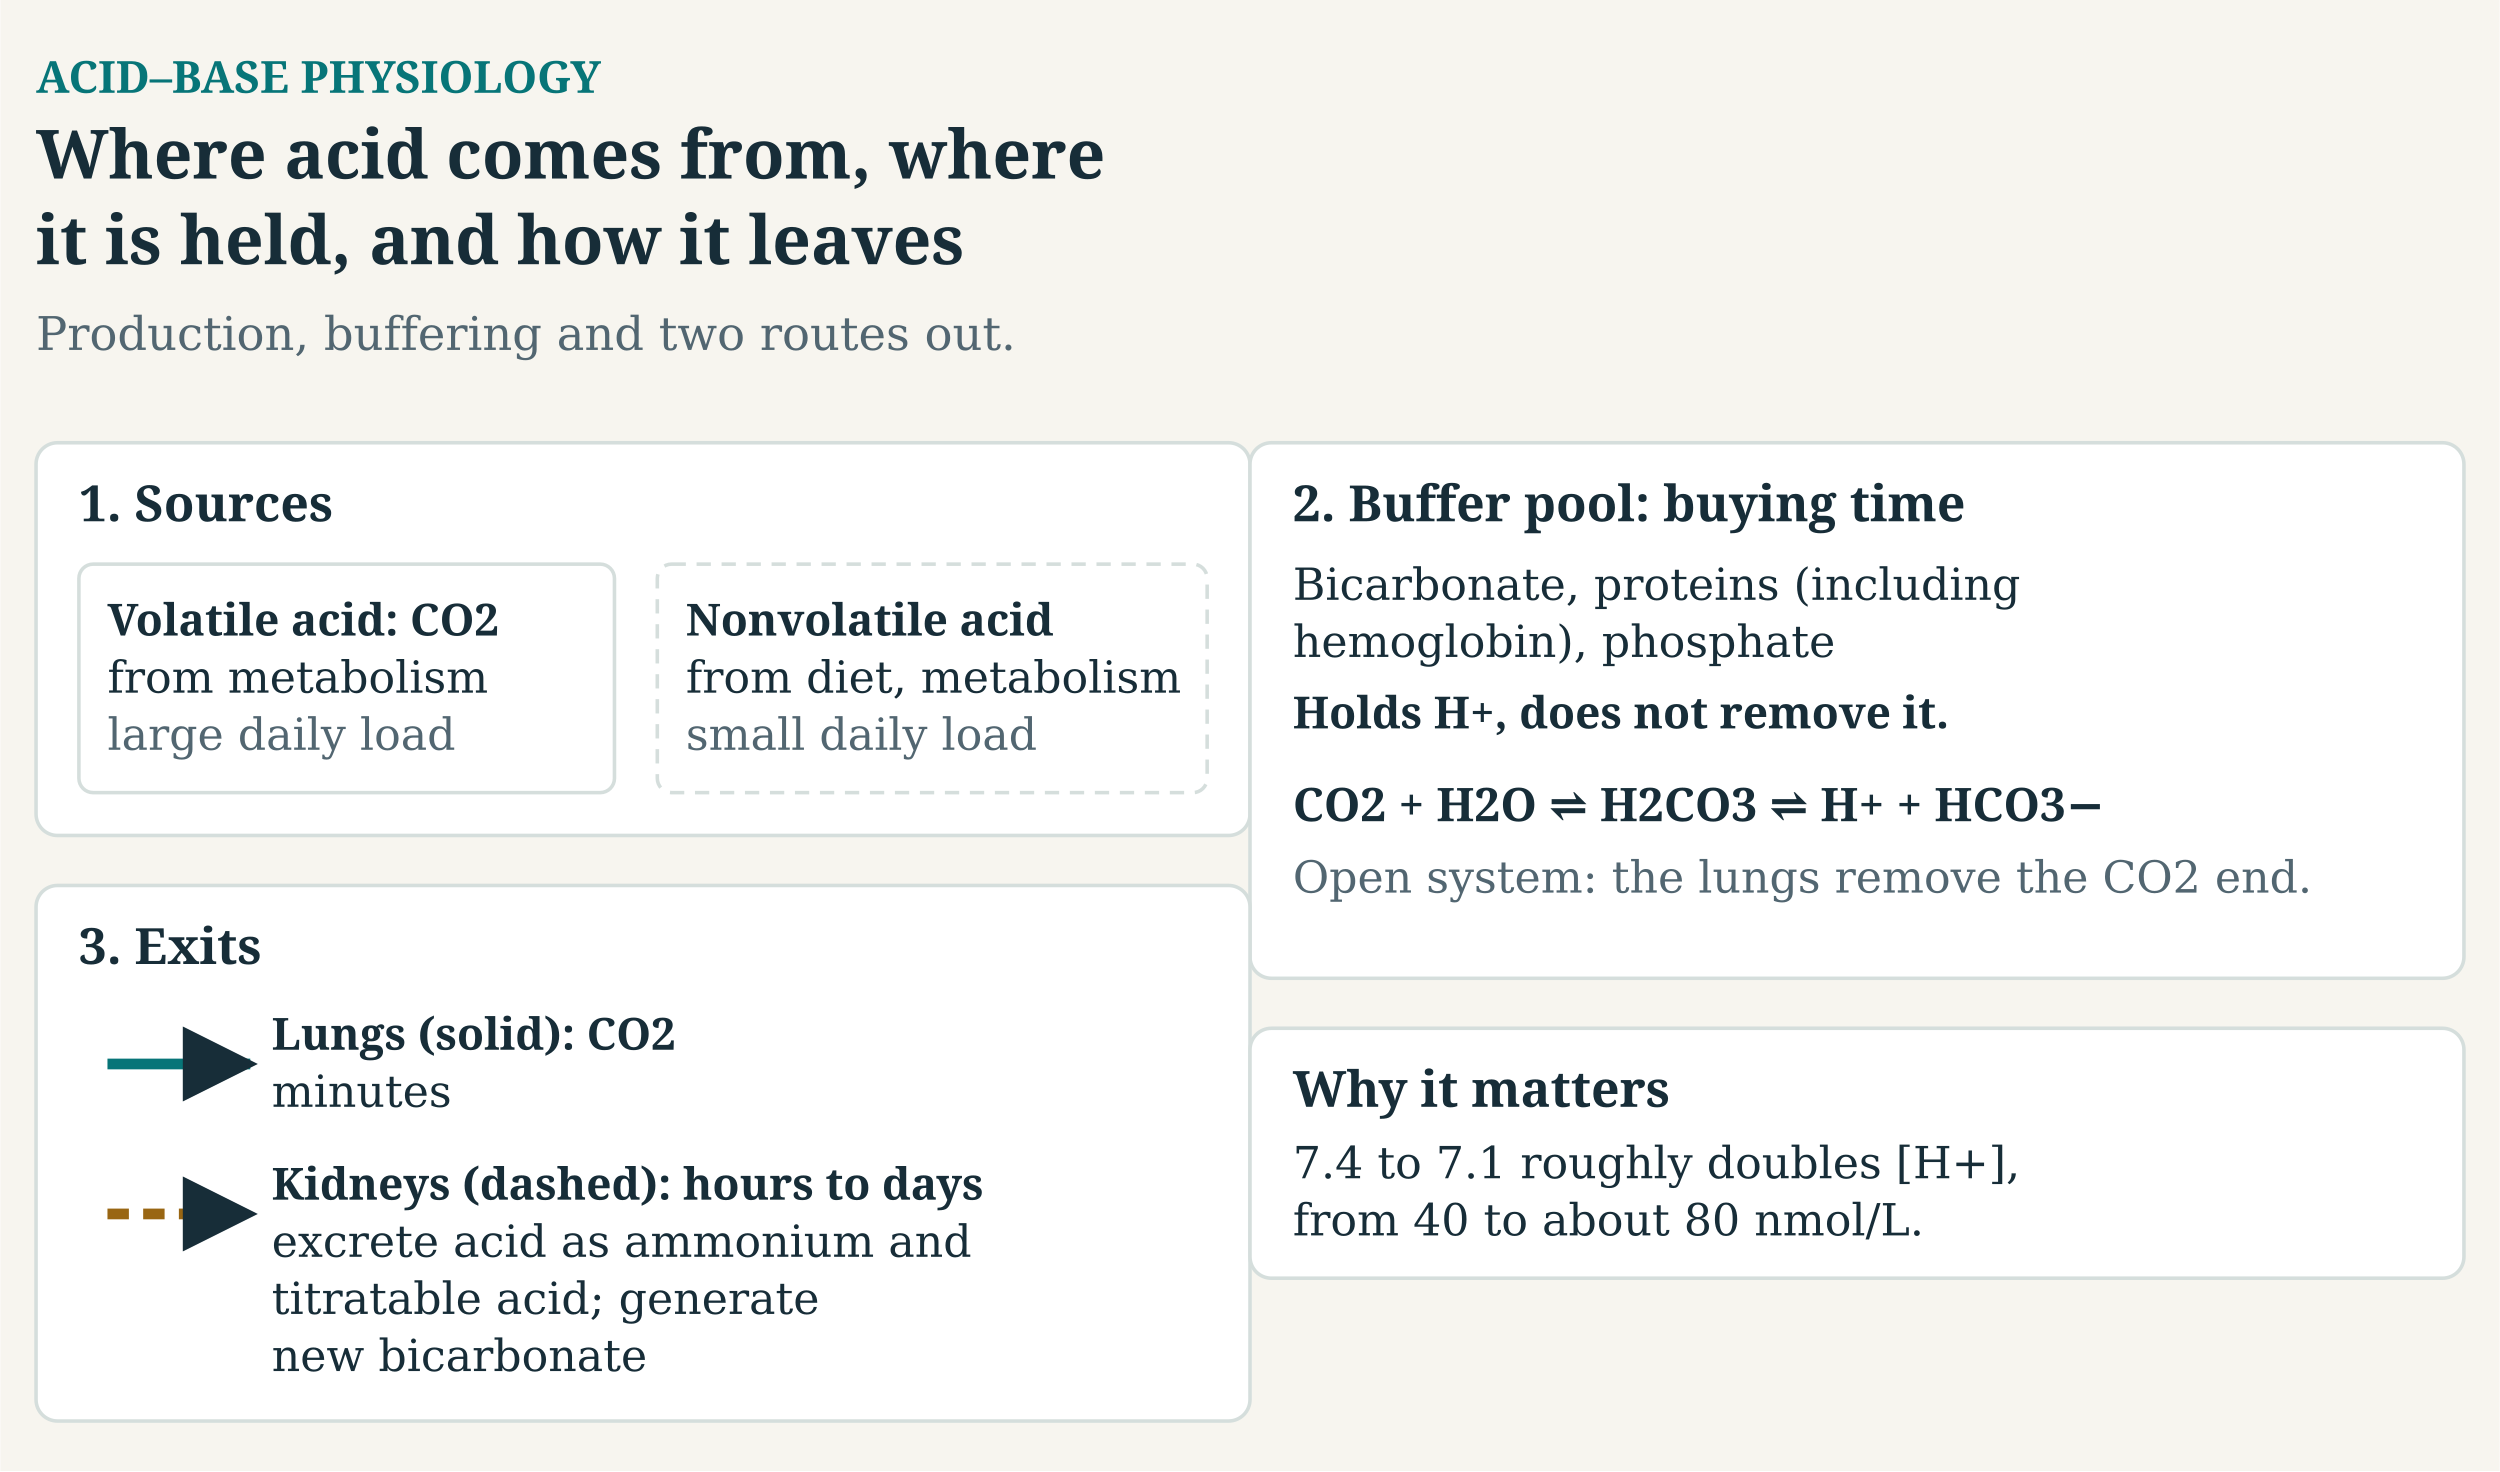
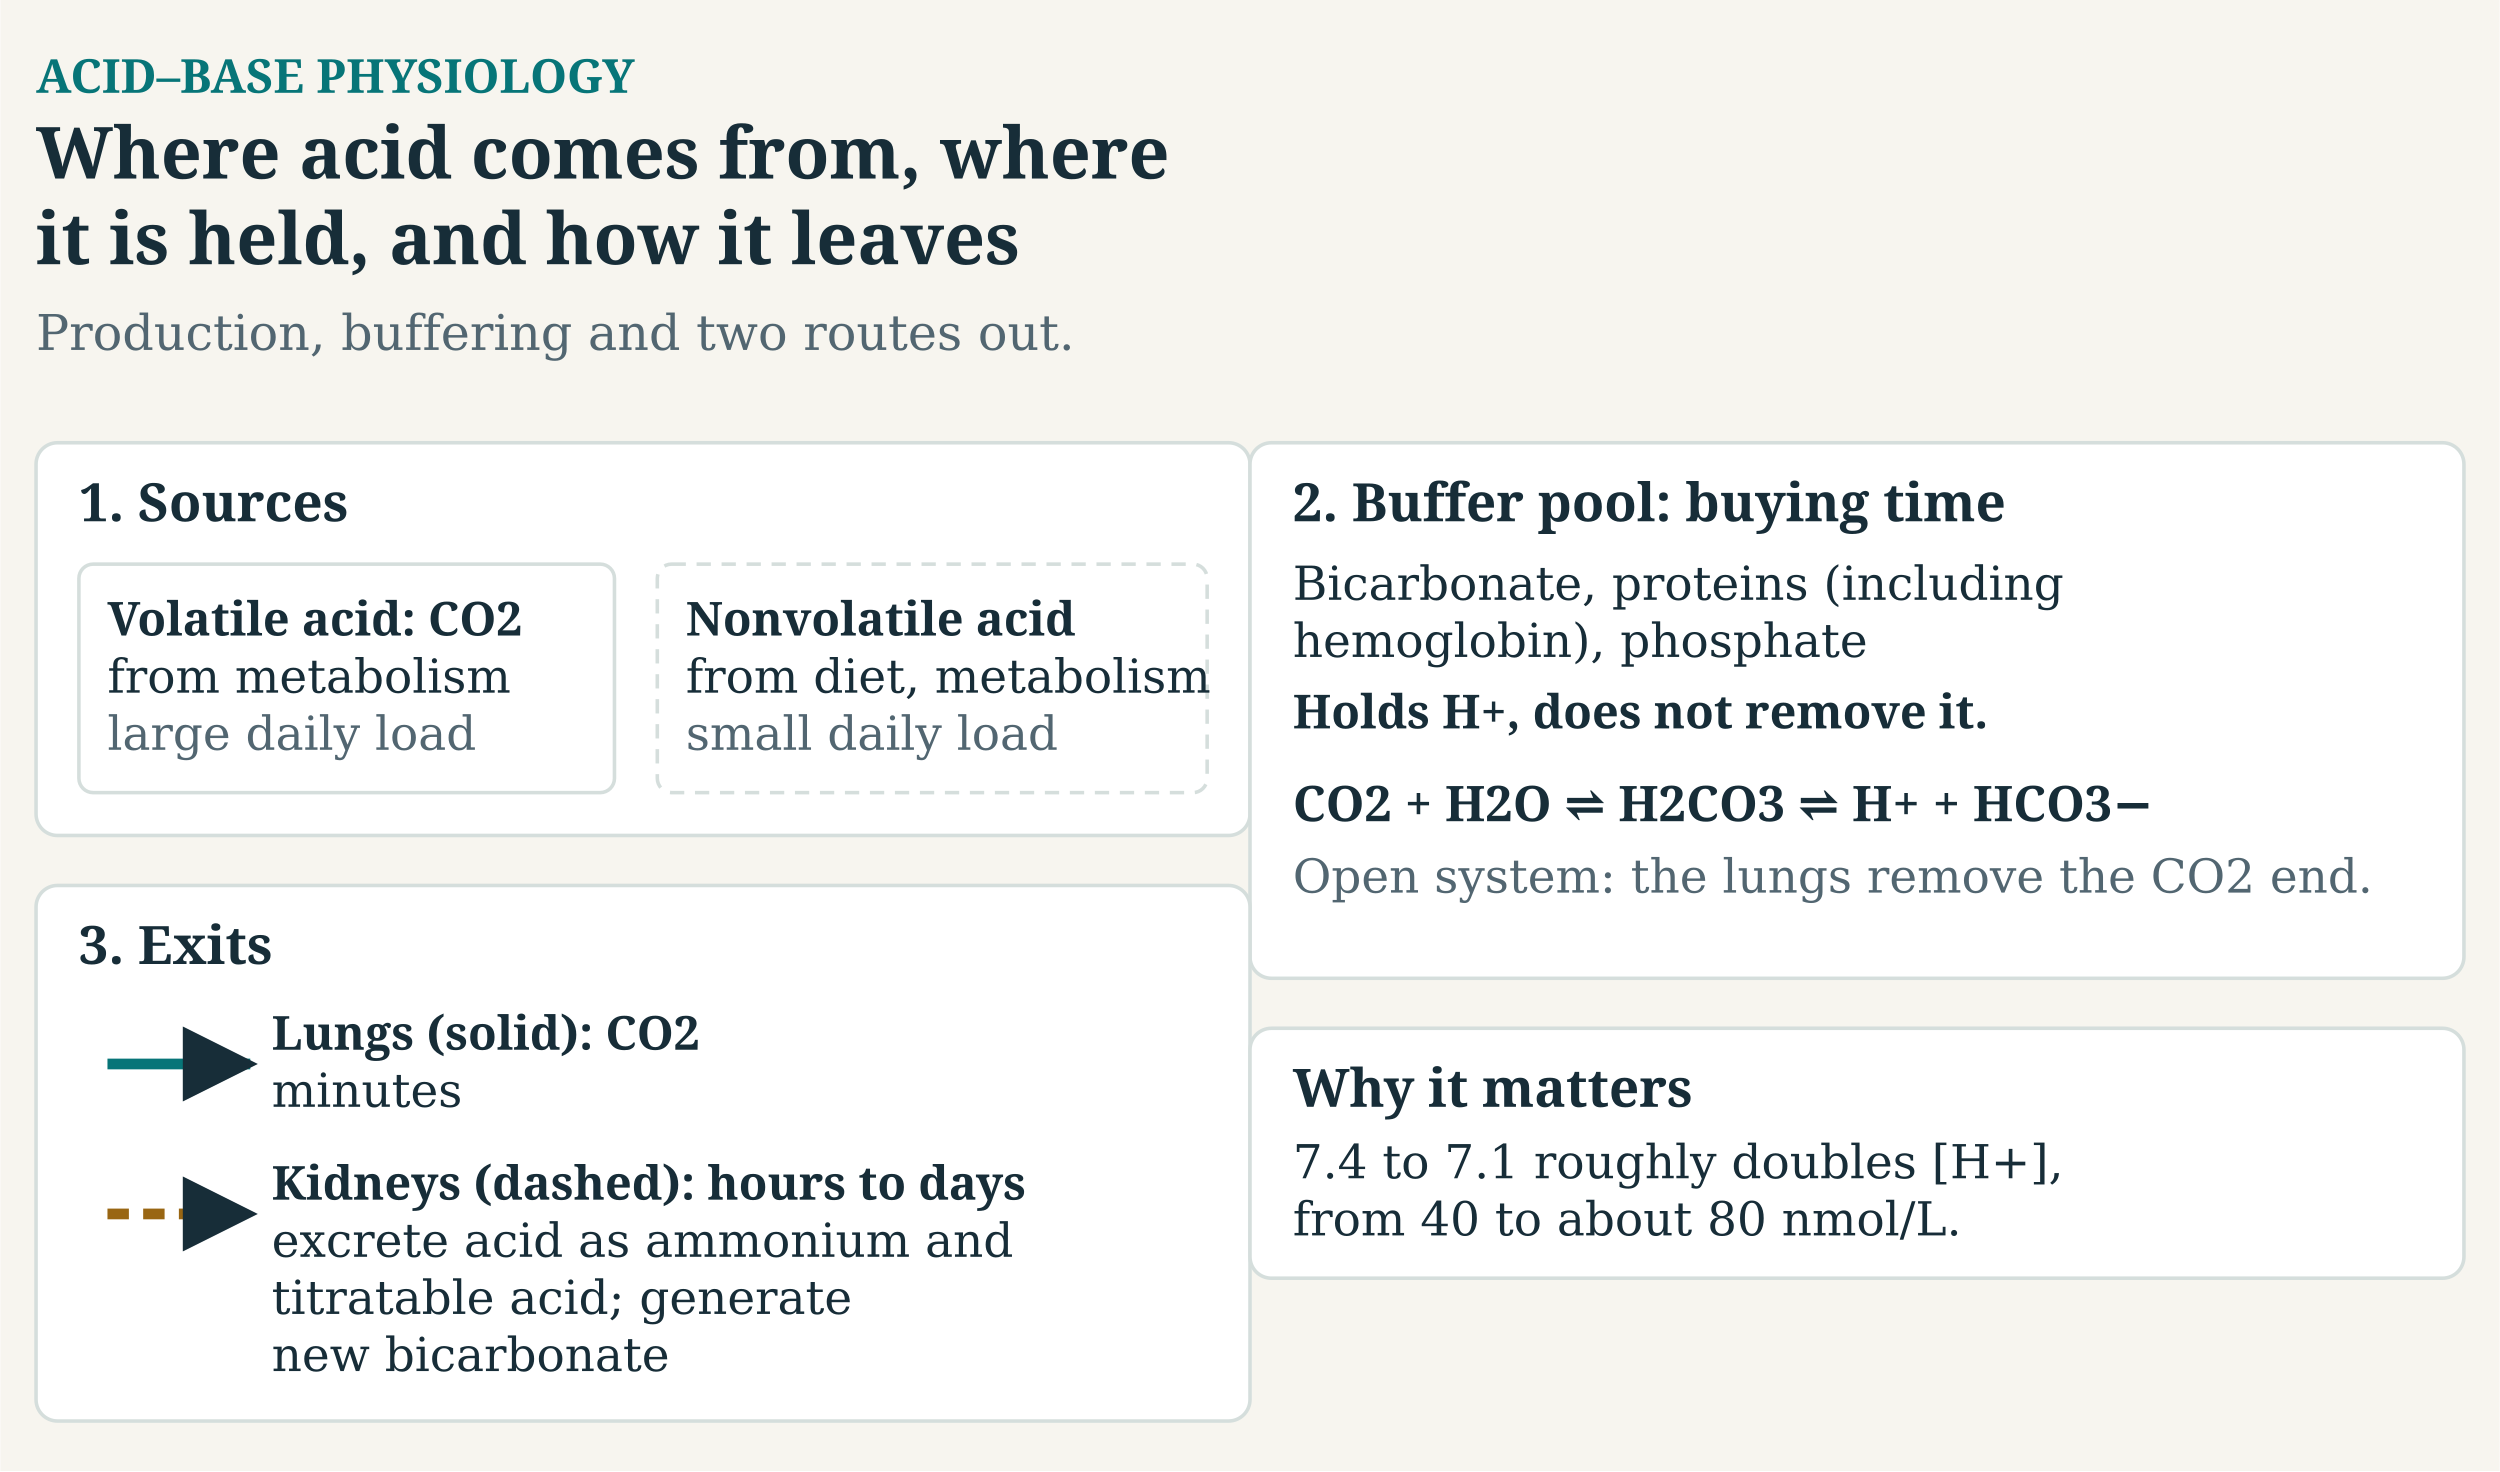
<svg xmlns="http://www.w3.org/2000/svg" class="diagram-print" viewBox="0 0 700 412" width="6.9in" height="4.06in" role="img" aria-labelledby="fig-r8-01-two-routes-print-title" aria-describedby="fig-r8-01-two-routes-print-desc">
  <style>text{font-family:Literata,'DejaVu Serif',Georgia,serif}text[font-weight='700']{font-family:Fraunces,Literata,Georgia,serif}.t-ink{fill:var(--fig-ink,#172d38)}.s-ink{stroke:var(--fig-ink,#172d38);fill:none}.f-ink{fill:var(--fig-ink,#172d38)}.t-muted{fill:var(--fig-muted,#526671)}.s-muted{stroke:var(--fig-muted,#526671);fill:none}.f-muted{fill:var(--fig-muted,#526671)}.t-teal{fill:var(--fig-teal,#077578)}.s-teal{stroke:var(--fig-teal,#077578);fill:none}.f-teal{fill:var(--fig-teal,#077578)}.t-red{fill:var(--fig-red,#af4639)}.s-red{stroke:var(--fig-red,#af4639);fill:none}.f-red{fill:var(--fig-red,#af4639)}.t-gold{fill:var(--fig-gold,#996613)}.s-gold{stroke:var(--fig-gold,#996613);fill:none}.f-gold{fill:var(--fig-gold,#996613)}.t-rule{fill:var(--fig-rule,#d5dedc)}.s-rule{stroke:var(--fig-rule,#d5dedc);fill:none}.f-rule{fill:var(--fig-rule,#d5dedc)}.bg{fill:var(--fig-canvas,#f7f5ef)}.pn{fill:var(--fig-panel,#ffffff);stroke:var(--fig-rule,#d5dedc)}.hatch{fill:url(#fig-r8-01-two-routes-print-h)}</style>
  <defs>
    <marker id="fig-r8-01-two-routes-print-ar" viewBox="0 0 10 10" refX="9" refY="5" markerWidth="7" markerHeight="7" orient="auto-start-reverse">
      <path d="M0,0L10,5L0,10z" class="f-ink" />
    </marker>
    <pattern id="fig-r8-01-two-routes-print-h" width="7" height="7" patternUnits="userSpaceOnUse" patternTransform="rotate(45)">
      <line x1="0" y1="0" x2="0" y2="7" class="s-gold" stroke-width="2.5" />
    </pattern>
  </defs>
  <rect class="bg" width="700" height="412" />
  <g transform="translate(10,10)">
-     <text x="0" y="16" font-size="12.4" text-anchor="start" font-weight="700" class="t-teal">ACID–BASE PHYSIOLOGY</text>
-     <text x="0" y="40" font-size="19" text-anchor="start" font-weight="700" class="t-ink">Where acid comes from, where</text>
-     <text x="0" y="64" font-size="19" text-anchor="start" font-weight="700" class="t-ink">it is held, and how it leaves</text>
-     <text x="0" y="88" font-size="13" text-anchor="start" font-weight="400" class="t-muted">Production, buffering and two routes out.</text>
+     <text x="0" y="16" font-size="13.14" text-anchor="start" font-weight="700" class="t-teal">ACID–BASE PHYSIOLOGY</text>
+     <text x="0" y="40" font-size="20.14" text-anchor="start" font-weight="700" class="t-ink">Where acid comes from, where</text>
+     <text x="0" y="64" font-size="20.14" text-anchor="start" font-weight="700" class="t-ink">it is held, and how it leaves</text>
+     <text x="0" y="88" font-size="13.78" text-anchor="start" font-weight="400" class="t-muted">Production, buffering and two routes out.</text>
  </g>
  <g transform="translate(10,124)">
    <rect x="0" y="0" width="340" height="110" rx="6" class="pn" />
-     <text x="12" y="22" font-size="14" text-anchor="start" font-weight="700" class="t-ink">1. Sources</text>
+     <text x="12" y="22" font-size="14.84" text-anchor="start" font-weight="700" class="t-ink">1. Sources</text>
    <rect x="12" y="34" width="150" height="64" rx="4" class="pn" />
-     <text x="20" y="54" font-size="12.4" text-anchor="start" font-weight="700" class="t-ink">Volatile acid: CO2</text>
-     <text x="20" y="70" font-size="12.4" text-anchor="start" font-weight="400" class="t-ink">from metabolism</text>
-     <text x="20" y="86" font-size="12.4" text-anchor="start" font-weight="400" class="t-muted">large daily load</text>
+     <text x="20" y="54" font-size="13.14" text-anchor="start" font-weight="700" class="t-ink">Volatile acid: CO2</text>
+     <text x="20" y="70" font-size="13.14" text-anchor="start" font-weight="400" class="t-ink">from metabolism</text>
+     <text x="20" y="86" font-size="13.14" text-anchor="start" font-weight="400" class="t-muted">large daily load</text>
    <rect x="174" y="34" width="154" height="64" rx="4" class="pn" stroke-dasharray="4 3" />
-     <text x="182" y="54" font-size="12.4" text-anchor="start" font-weight="700" class="t-ink">Nonvolatile acid</text>
-     <text x="182" y="70" font-size="12.4" text-anchor="start" font-weight="400" class="t-ink">from diet, metabolism</text>
-     <text x="182" y="86" font-size="12.4" text-anchor="start" font-weight="400" class="t-muted">small daily load</text>
+     <text x="182" y="54" font-size="13.14" text-anchor="start" font-weight="700" class="t-ink">Nonvolatile acid</text>
+     <text x="182" y="70" font-size="13.14" text-anchor="start" font-weight="400" class="t-ink">from diet, metabolism</text>
+     <text x="182" y="86" font-size="13.14" text-anchor="start" font-weight="400" class="t-muted">small daily load</text>
  </g>
  <g transform="translate(350,124)">
    <rect x="0" y="0" width="340" height="150" rx="6" class="pn" />
-     <text x="12" y="22" font-size="14" text-anchor="start" font-weight="700" class="t-ink">2. Buffer pool: buying time</text>
-     <text x="12" y="44" font-size="12.4" text-anchor="start" font-weight="400" class="t-ink">Bicarbonate, proteins (including</text>
-     <text x="12" y="60" font-size="12.4" text-anchor="start" font-weight="400" class="t-ink">hemoglobin), phosphate</text>
-     <text x="12" y="80" font-size="12.4" text-anchor="start" font-weight="700" class="t-ink">Holds H+, does not remove it.</text>
-     <text x="12" y="106" font-size="13" text-anchor="start" font-weight="700" class="t-ink">CO2 + H2O ⇌ H2CO3 ⇌ H+ + HCO3−</text>
-     <text x="12" y="126" font-size="12.4" text-anchor="start" font-weight="400" class="t-muted">Open system: the lungs remove the CO2 end.</text>
+     <text x="12" y="22" font-size="14.84" text-anchor="start" font-weight="700" class="t-ink">2. Buffer pool: buying time</text>
+     <text x="12" y="44" font-size="13.14" text-anchor="start" font-weight="400" class="t-ink">Bicarbonate, proteins (including</text>
+     <text x="12" y="60" font-size="13.14" text-anchor="start" font-weight="400" class="t-ink">hemoglobin), phosphate</text>
+     <text x="12" y="80" font-size="13.14" text-anchor="start" font-weight="700" class="t-ink">Holds H+, does not remove it.</text>
+     <text x="12" y="106" font-size="13.78" text-anchor="start" font-weight="700" class="t-ink">CO2 + H2O ⇌ H2CO3 ⇌ H+ + HCO3−</text>
+     <text x="12" y="126" font-size="13.14" text-anchor="start" font-weight="400" class="t-muted">Open system: the lungs remove the CO2 end.</text>
  </g>
  <g transform="translate(10,248)">
    <rect x="0" y="0" width="340" height="150" rx="6" class="pn" />
-     <text x="12" y="22" font-size="14" text-anchor="start" font-weight="700" class="t-ink">3. Exits</text>
+     <text x="12" y="22" font-size="14.84" text-anchor="start" font-weight="700" class="t-ink">3. Exits</text>
    <line x1="20" y1="50" x2="60" y2="50" class="s-teal" stroke-width="3" marker-end="url(#fig-r8-01-two-routes-print-ar)" />
-     <text x="66" y="46" font-size="12.4" text-anchor="start" font-weight="700" class="t-ink">Lungs (solid): CO2</text>
-     <text x="66" y="62" font-size="12.4" text-anchor="start" font-weight="400" class="t-ink">minutes</text>
+     <text x="66" y="46" font-size="13.14" text-anchor="start" font-weight="700" class="t-ink">Lungs (solid): CO2</text>
+     <text x="66" y="62" font-size="13.14" text-anchor="start" font-weight="400" class="t-ink">minutes</text>
    <line x1="20" y1="92" x2="60" y2="92" class="s-gold" stroke-width="3" stroke-dasharray="6 4" marker-end="url(#fig-r8-01-two-routes-print-ar)" />
-     <text x="66" y="88" font-size="12.4" text-anchor="start" font-weight="700" class="t-ink">Kidneys (dashed): hours to days</text>
-     <text x="66" y="104" font-size="12.4" text-anchor="start" font-weight="400" class="t-ink">excrete acid as ammonium and</text>
-     <text x="66" y="120" font-size="12.4" text-anchor="start" font-weight="400" class="t-ink">titratable acid; generate</text>
-     <text x="66" y="136" font-size="12.4" text-anchor="start" font-weight="400" class="t-ink">new bicarbonate</text>
+     <text x="66" y="88" font-size="13.14" text-anchor="start" font-weight="700" class="t-ink">Kidneys (dashed): hours to days</text>
+     <text x="66" y="104" font-size="13.14" text-anchor="start" font-weight="400" class="t-ink">excrete acid as ammonium and</text>
+     <text x="66" y="120" font-size="13.14" text-anchor="start" font-weight="400" class="t-ink">titratable acid; generate</text>
+     <text x="66" y="136" font-size="13.14" text-anchor="start" font-weight="400" class="t-ink">new bicarbonate</text>
  </g>
  <g transform="translate(350,288)">
    <rect x="0" y="0" width="340" height="70" rx="6" class="pn" />
-     <text x="12" y="22" font-size="14" text-anchor="start" font-weight="700" class="t-ink">Why it matters</text>
-     <text x="12" y="42" font-size="12.4" text-anchor="start" font-weight="400" class="t-ink">7.4 to 7.1 roughly doubles [H+],</text>
-     <text x="12" y="58" font-size="12.4" text-anchor="start" font-weight="400" class="t-ink">from 40 to about 80 nmol/L.</text>
+     <text x="12" y="22" font-size="14.84" text-anchor="start" font-weight="700" class="t-ink">Why it matters</text>
+     <text x="12" y="42" font-size="13.14" text-anchor="start" font-weight="400" class="t-ink">7.4 to 7.1 roughly doubles [H+],</text>
+     <text x="12" y="58" font-size="13.14" text-anchor="start" font-weight="400" class="t-ink">from 40 to about 80 nmol/L.</text>
  </g>
</svg>
